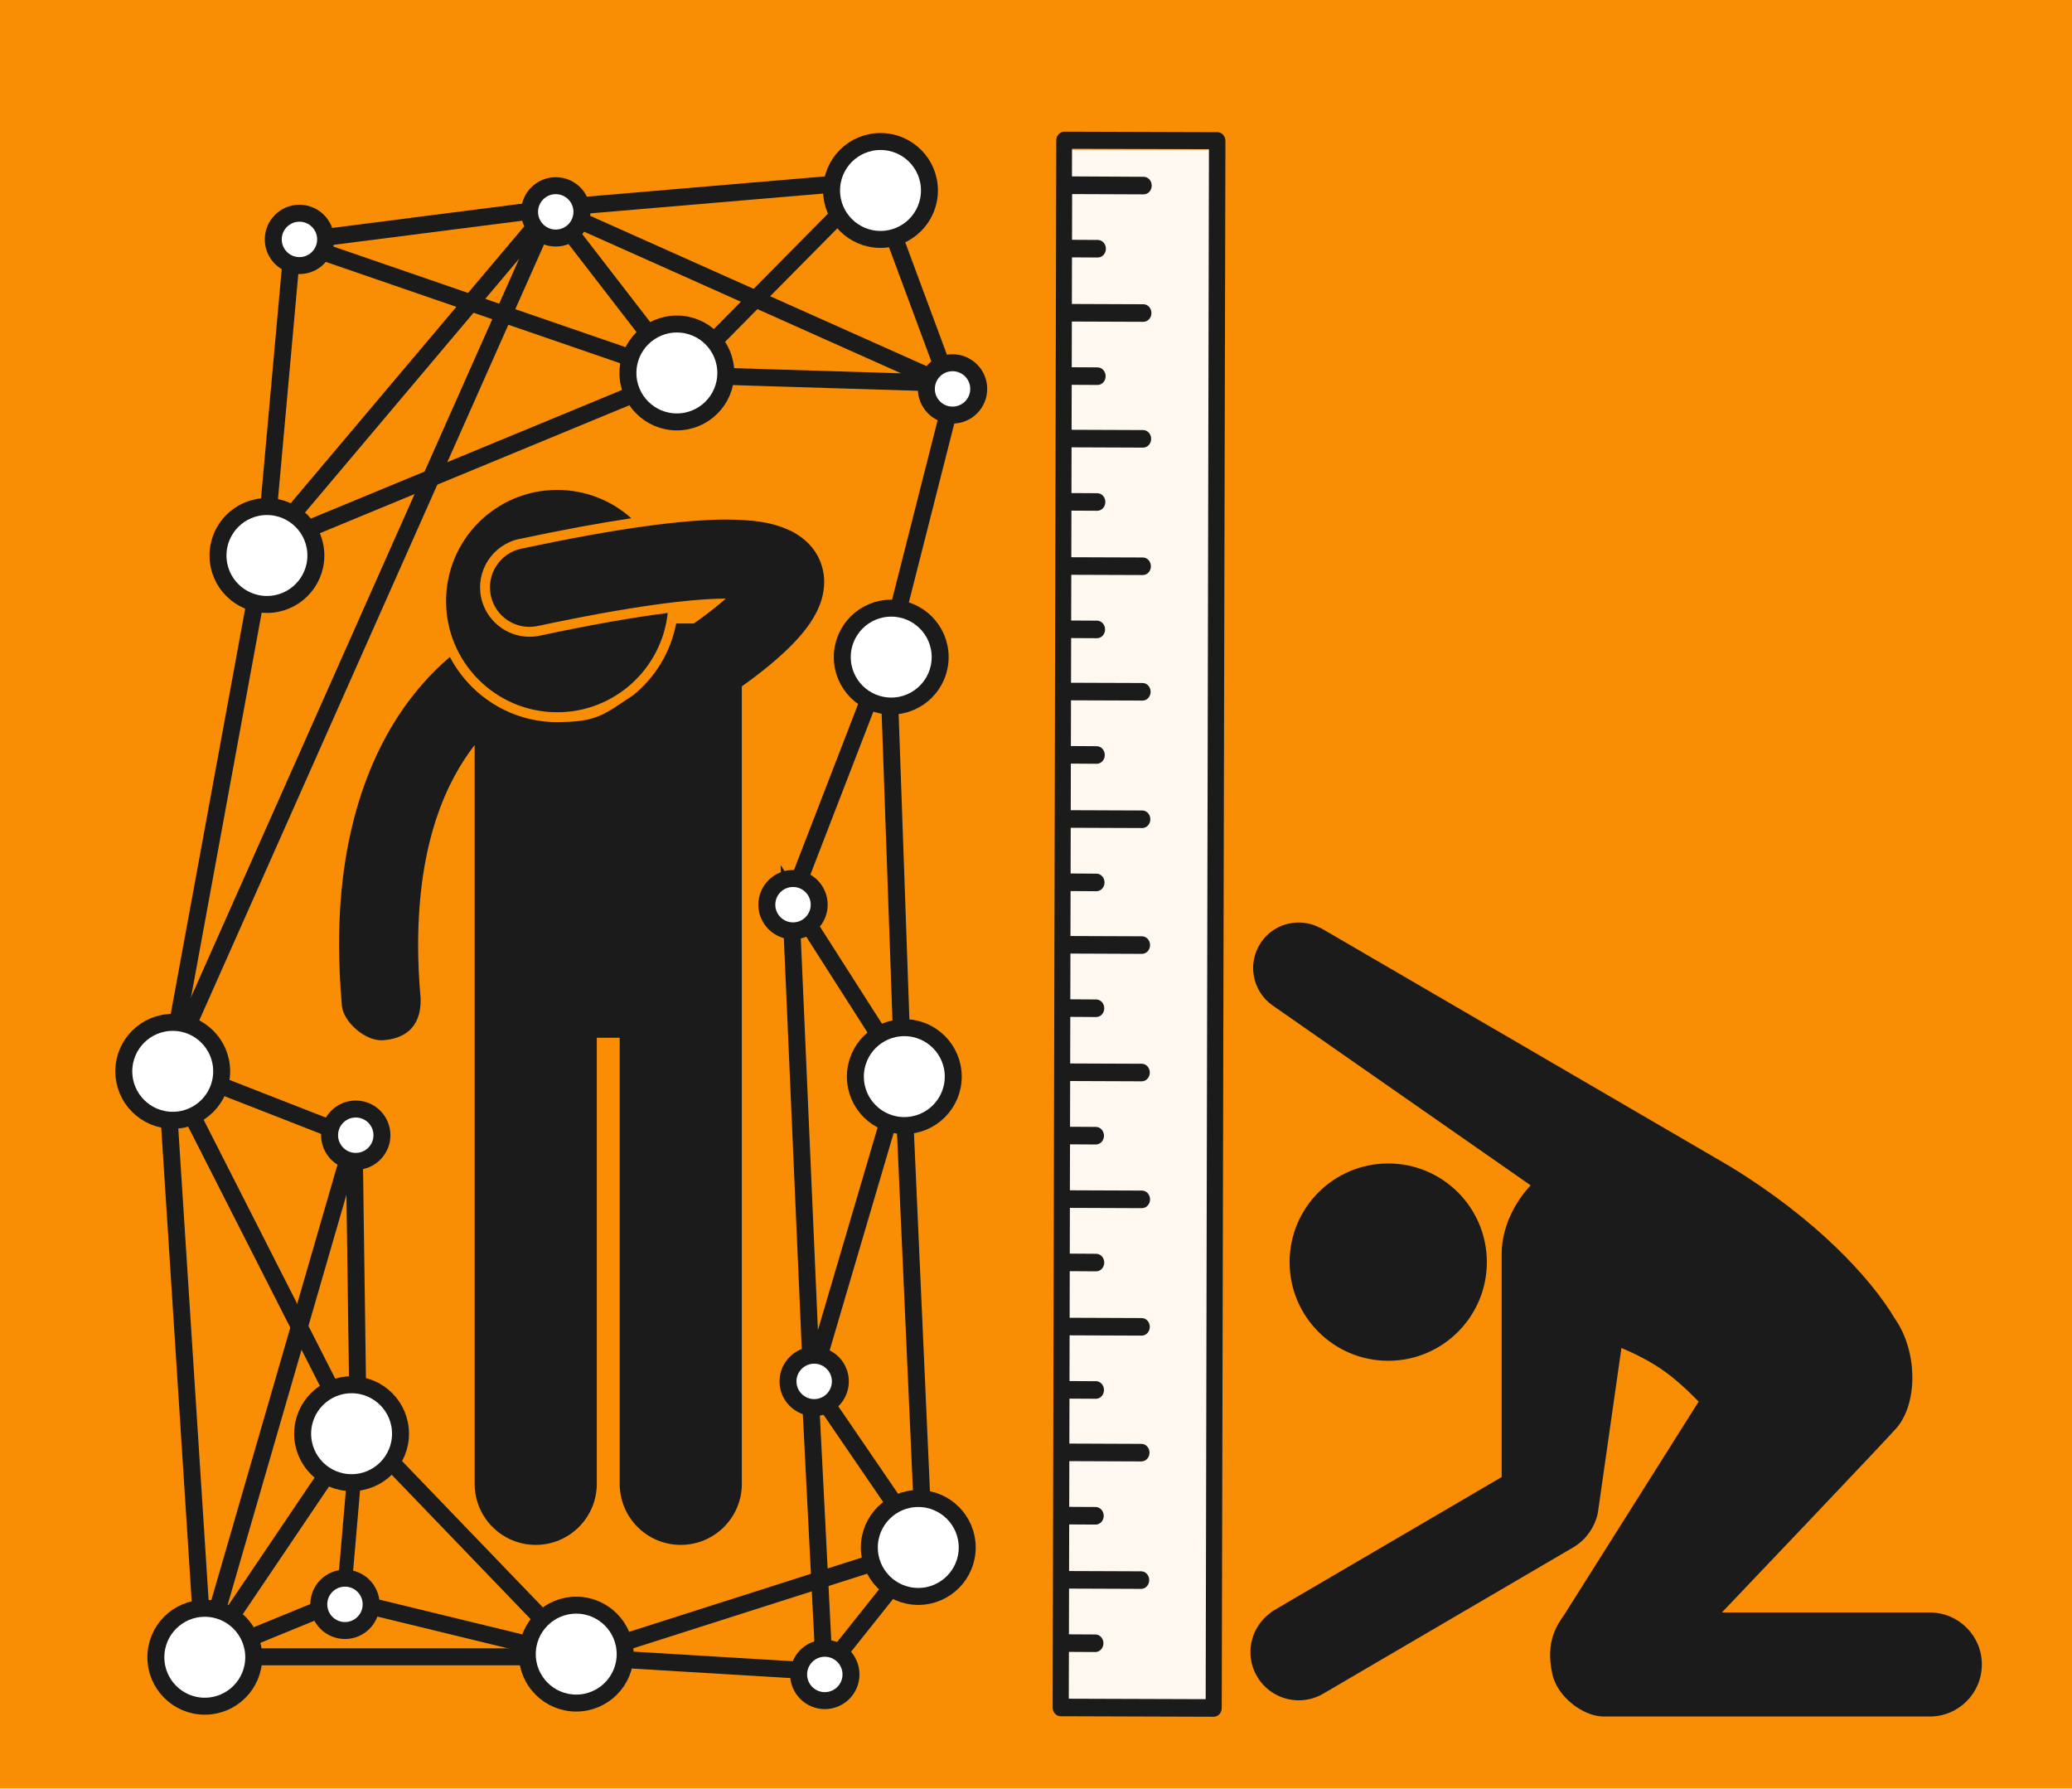
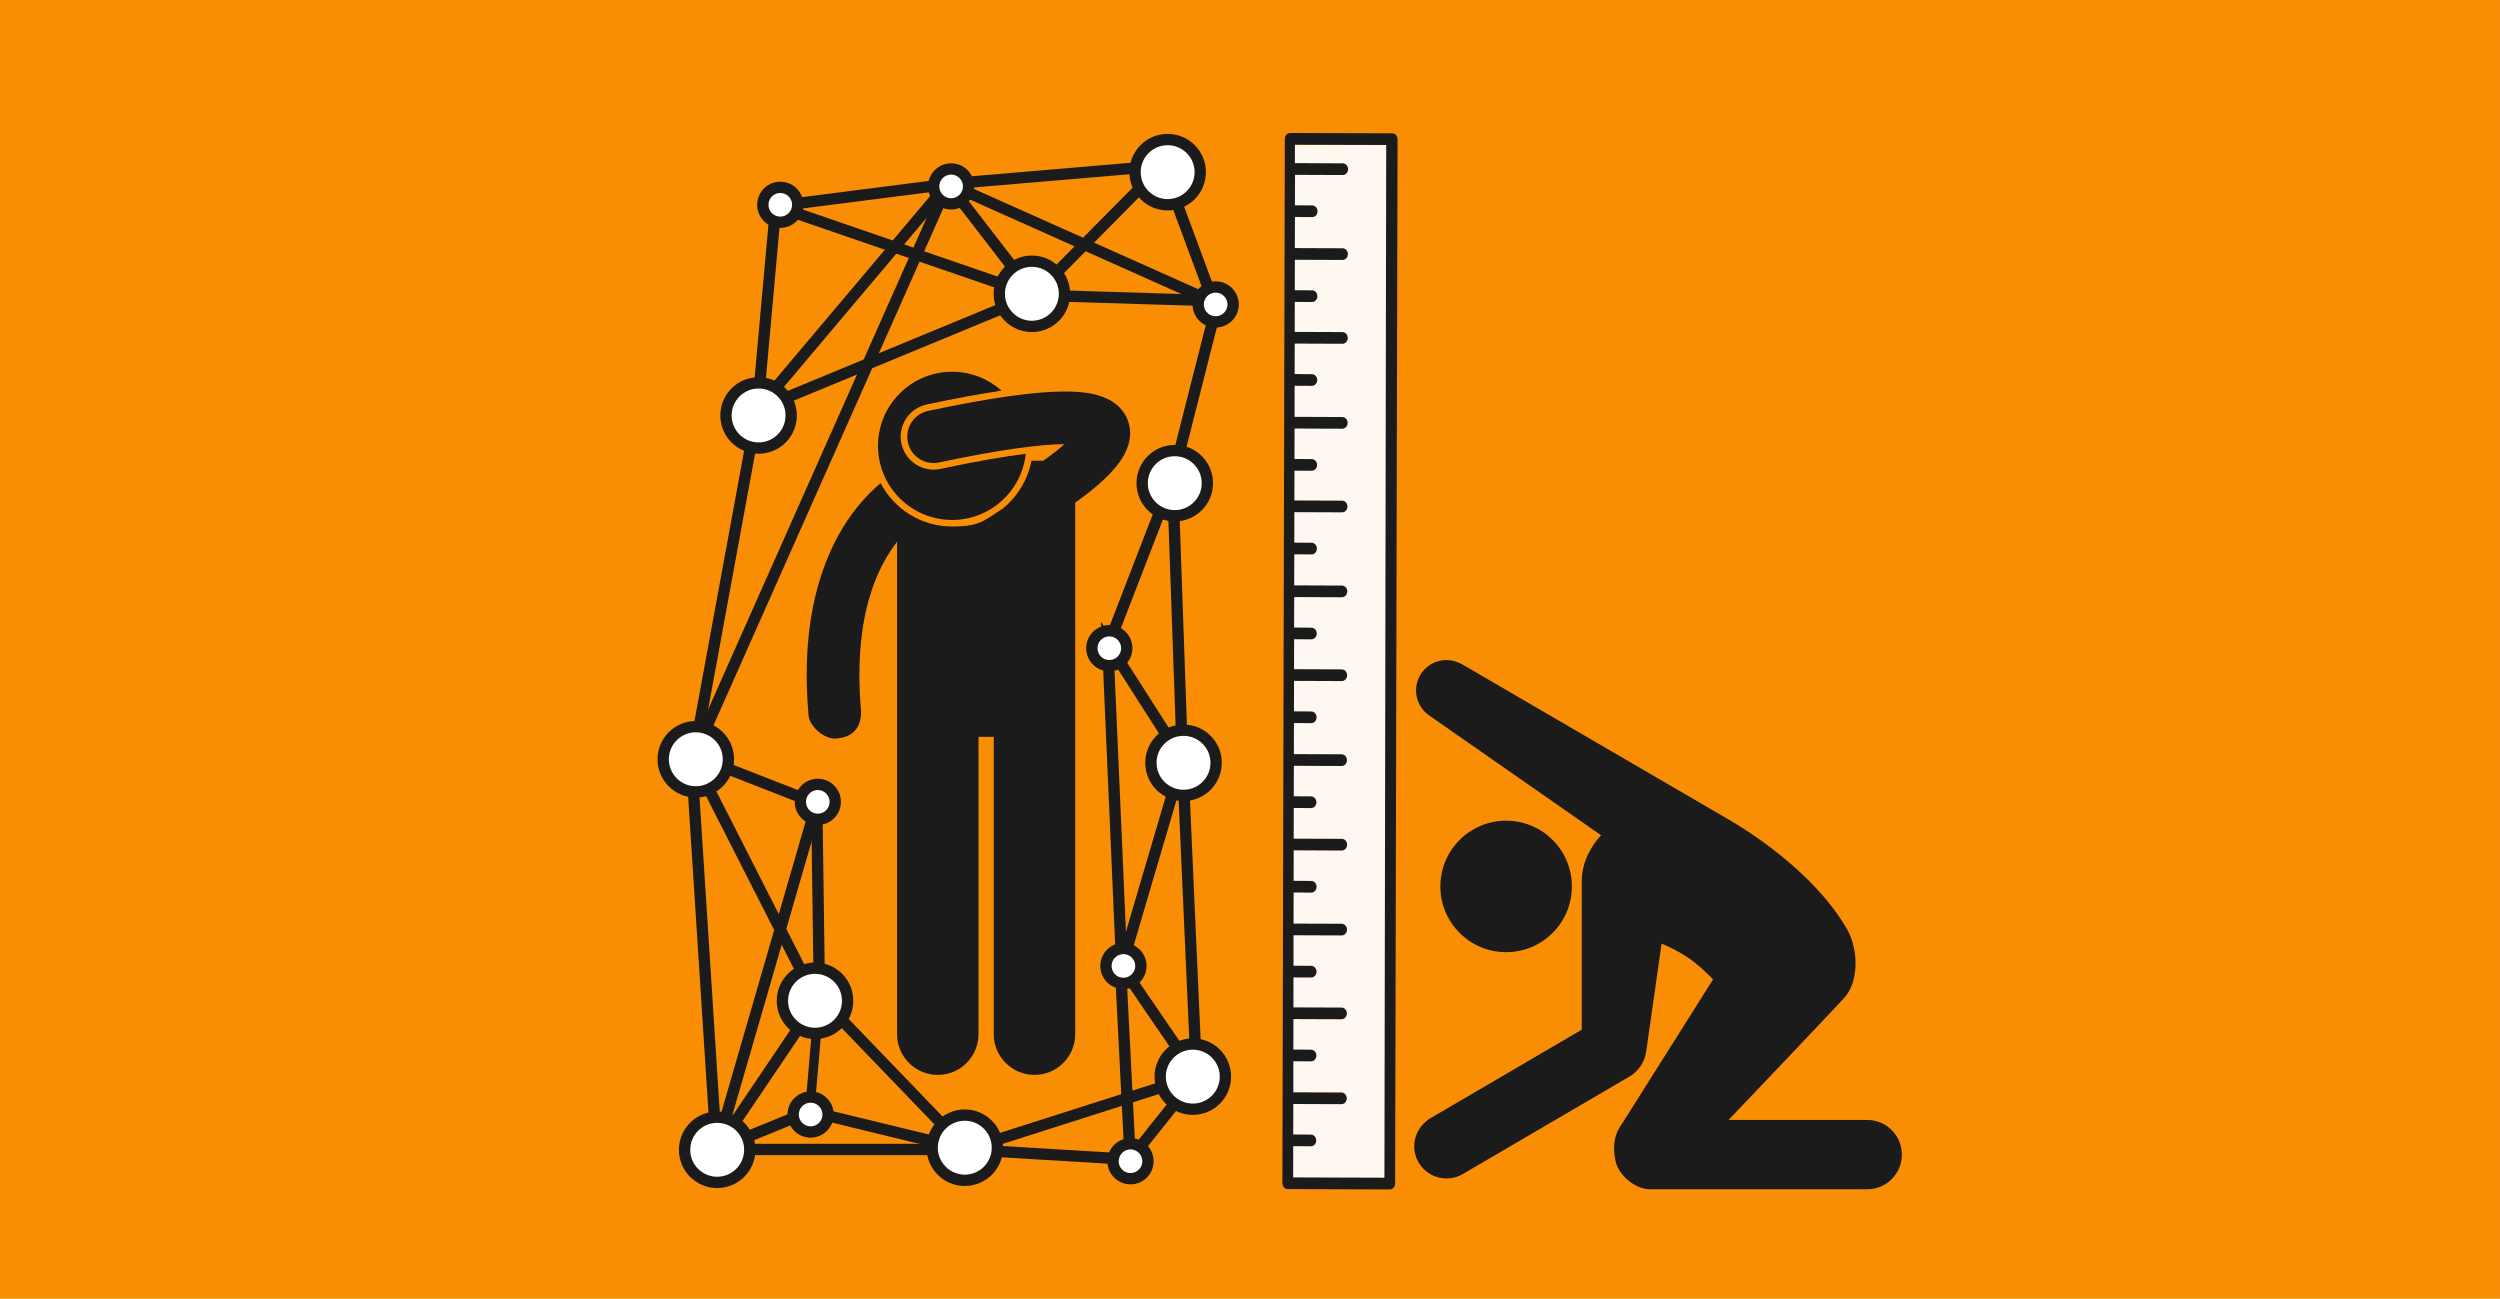
- <svg xmlns="http://www.w3.org/2000/svg" width="73.29mm" height="63.235mm" viewBox="0 0 73.29 63.235" version="1.1" id="svg5368">
+ <svg xmlns="http://www.w3.org/2000/svg" width="81.492mm" height="42.333mm" viewBox="0 0 81.492 42.333" version="1.1" id="svg5368">
  <defs id="defs5362" />
-   <g id="layer1" transform="translate(-110.01,-186.0073)">
-     <rect style="display:inline;fill:#f98e05;fill-opacity:1;stroke-width:0.525;stroke-miterlimit:4;stroke-dasharray:none" id="rect897" width="73.29" height="63.235" x="110.01" y="186.007" />
+   <g id="layer1" transform="translate(-129.4482,-186.3287)">
+     <rect style="display:inline;opacity:1;fill:#f98e05;fill-opacity:1;stroke:none;stroke-width:0.737;stroke-miterlimit:4;stroke-dasharray:none;stroke-opacity:0.941" id="rect5361" width="81.492" height="42.333" x="129.448" y="186.329" />
  </g>
-   <g id="layer3" style="display:inline">
-     <rect style="fill:#ffffff;fill-opacity:0.941;stroke:none;stroke-width:0.371;stroke-linecap:round;stroke-linejoin:round;stroke-miterlimit:4;stroke-dasharray:none;stroke-opacity:1" id="rect873" width="5.399" height="54.81" x="37.609" y="5.293" />
+   <g id="layer3" style="display:inline" transform="translate(-19.4382,-0.3213843)">
+     <rect style="fill:#ffffff;fill-opacity:0.941;stroke:none;stroke-width:0.228;stroke-linecap:round;stroke-linejoin:round;stroke-miterlimit:4;stroke-dasharray:none;stroke-opacity:1" id="rect873" width="3.317" height="33.674" x="61.471" y="5.047" />
  </g>
-   <g id="layer4" style="display:inline">
-     <path style="fill:none;stroke:#1b1b1b;stroke-width:0.6;stroke-linecap:butt;stroke-linejoin:miter;stroke-miterlimit:4;stroke-dasharray:none;stroke-opacity:1" d="M 9.38,19.33 6.008,37.687 12.526,40.234 12.676,51.023 5.858,37.612 7.207,58.59 12.152,56.567 20.468,58.59" id="path866" />
-     <path style="fill:none;stroke:#1b1b1b;stroke-width:0.6;stroke-linecap:butt;stroke-linejoin:miter;stroke-miterlimit:4;stroke-dasharray:none;stroke-opacity:1" d="M 12.676,50.494 7.207,58.59 H 20.468 Z" id="path870" />
-     <path style="fill:none;stroke:#1b1b1b;stroke-width:0.5;stroke-linecap:butt;stroke-linejoin:miter;stroke-miterlimit:4;stroke-dasharray:none;stroke-opacity:1" d="m 12.676,50.494 -0.524,6.074" id="path872" />
-     <path style="fill:none;stroke:#1b1b1b;stroke-width:0.6;stroke-linecap:butt;stroke-linejoin:miter;stroke-miterlimit:4;stroke-dasharray:none;stroke-opacity:1" d="m 20.468,58.59 8.691,0.524 3.521,-4.42 -12.213,3.896 v 0" id="path876" />
-     <path style="fill:none;stroke:#1b1b1b;stroke-width:0.6;stroke-linecap:butt;stroke-linejoin:miter;stroke-miterlimit:4;stroke-dasharray:none;stroke-opacity:1" d="M 29.159,59.115 28.635,48.775 32.681,54.694 31.932,37.911 28.71,48.85 27.961,31.693 31.932,37.911 31.407,23.002 l -3.446,8.916" id="path878" />
-     <path style="fill:none;stroke:#1b1b1b;stroke-width:0.6;stroke-linecap:butt;stroke-linejoin:miter;stroke-miterlimit:4;stroke-dasharray:none;stroke-opacity:1" d="M 31.407,23.002 33.805,13.561 24.065,13.261 30.883,6.368 33.58,13.636 19.494,7.343 24.065,13.261 10.354,8.541 19.719,7.343 31.182,6.368" id="path880" />
-     <path style="fill:none;stroke:#1b1b1b;stroke-width:0.6;stroke-linecap:butt;stroke-linejoin:miter;stroke-miterlimit:4;stroke-dasharray:none;stroke-opacity:1" d="M 10.354,8.541 9.38,19.33 24.065,13.261 v 0" id="path882" />
-     <path style="fill:none;stroke:#1b1b1b;stroke-width:0.6;stroke-linecap:butt;stroke-linejoin:miter;stroke-miterlimit:4;stroke-dasharray:none;stroke-opacity:1" d="M 9.38,19.33 19.494,7.343 6.008,37.687" id="path884" />
-     <path style="fill:none;stroke:#1b1b1b;stroke-width:0.6;stroke-linecap:butt;stroke-linejoin:miter;stroke-miterlimit:4;stroke-dasharray:none;stroke-opacity:1" d="M 12.526,40.234 7.207,58.59 v 0" id="path888" />
+   <g id="layer4" style="display:inline" transform="translate(-19.4382,-0.3213843)">
+     <path style="fill:none;stroke:#1b1b1b;stroke-width:0.369;stroke-linecap:butt;stroke-linejoin:miter;stroke-miterlimit:4;stroke-dasharray:none;stroke-opacity:1" d="m 44.128,13.671 -2.071,11.278 4.005,1.565 0.092,6.628 -4.189,-8.24 0.829,12.889 3.038,-1.243 5.109,1.243" id="path866" />
+     <path style="fill:none;stroke:#1b1b1b;stroke-width:0.369;stroke-linecap:butt;stroke-linejoin:miter;stroke-miterlimit:4;stroke-dasharray:none;stroke-opacity:1" d="m 46.153,32.817 -3.36,4.974 h 8.148 z" id="path870" />
+     <path style="fill:none;stroke:#1b1b1b;stroke-width:0.307;stroke-linecap:butt;stroke-linejoin:miter;stroke-miterlimit:4;stroke-dasharray:none;stroke-opacity:1" d="m 46.153,32.817 -0.322,3.731" id="path872" />
+     <path style="fill:none;stroke:#1b1b1b;stroke-width:0.369;stroke-linecap:butt;stroke-linejoin:miter;stroke-miterlimit:4;stroke-dasharray:none;stroke-opacity:1" d="m 50.94,37.792 5.34,0.322 2.163,-2.716 -7.503,2.394 v 0" id="path876" />
+     <path style="fill:none;stroke:#1b1b1b;stroke-width:0.369;stroke-linecap:butt;stroke-linejoin:miter;stroke-miterlimit:4;stroke-dasharray:none;stroke-opacity:1" d="M 56.28,38.114 55.958,31.762 58.443,35.398 57.983,25.087 56.004,31.808 55.543,21.267 57.983,25.087 57.661,15.927 55.543,21.405" id="path878" />
+     <path style="fill:none;stroke:#1b1b1b;stroke-width:0.369;stroke-linecap:butt;stroke-linejoin:miter;stroke-miterlimit:4;stroke-dasharray:none;stroke-opacity:1" d="m 57.661,15.927 1.473,-5.8 -5.984,-0.184 4.189,-4.235 1.657,4.465 L 50.342,6.306 53.15,9.943 44.726,7.043 50.48,6.306 57.523,5.708" id="path880" />
+     <path style="fill:none;stroke:#1b1b1b;stroke-width:0.369;stroke-linecap:butt;stroke-linejoin:miter;stroke-miterlimit:4;stroke-dasharray:none;stroke-opacity:1" d="m 44.726,7.043 -0.598,6.628 9.022,-3.729 v 0" id="path882" />
+     <path style="fill:none;stroke:#1b1b1b;stroke-width:0.369;stroke-linecap:butt;stroke-linejoin:miter;stroke-miterlimit:4;stroke-dasharray:none;stroke-opacity:1" d="M 44.128,13.671 50.342,6.306 42.056,24.949" id="path884" />
+     <path style="fill:none;stroke:#1b1b1b;stroke-width:0.369;stroke-linecap:butt;stroke-linejoin:miter;stroke-miterlimit:4;stroke-dasharray:none;stroke-opacity:1" d="M 46.061,26.514 42.793,37.792 v 0" id="path888" />
  </g>
-   <g id="layer2">
-     <g transform="matrix(0.3803275,0,0,0.3803275,33.9823,23.3142)" id="g6" style="fill:#1b1b1b;fill-opacity:1">
+   <g id="layer2" transform="translate(-19.4382,-0.3213843)">
+     <g transform="matrix(0.2336636,0,0,0.2336636,59.24284,16.11902)" id="g6" style="fill:#1b1b1b;fill-opacity:1">
      <path d="M 90.129,88.626 H 70.792 c 0,0 15.829,-16.607 16.355,-17.283 1.927,-2.465 1.768,-7.104 -0.24,-9.996 C 84.569,57.431 79.491,52.009 71.553,47.155 71.46,47.09 33.584,25.042 33.584,25.042 33.497,24.991 33.435,24.977 33.355,24.937 33.222,24.869 32.914,24.74 32.896,24.735 c -1.766,-0.646 -3.811,-0.07 -4.938,1.544 -1.341,1.924 -0.869,4.571 1.055,5.911 l 23.993,16.723 c -1.201,1.261 -2.696,3.604 -2.696,6.396 v 20.726 l -21.144,12.37 c -0.2,0.116 -0.347,0.23 -0.47,0.342 -1.764,1.363 -2.299,3.843 -1.142,5.819 0.838,1.432 2.343,2.229 3.89,2.229 0.772,0 1.556,-0.199 2.271,-0.618 L 57.088,82.503 c 1.938,-1.237 2.181,-3.231 2.184,-3.249 l 2.176,-15.218 c 1.173,0.488 2.436,1.113 3.615,1.898 1.243,0.83 2.476,1.966 3.568,3.084 L 56.172,88.771 c -0.578,0.873 -1.868,2.401 -1.142,5.618 0.466,2.078 2.851,3.912 4.77,3.912 h 30.329 c 2.671,0 4.839,-2.162 4.839,-4.844 0,-2.667 -2.168,-4.831 -4.839,-4.831 z" id="path2" style="fill:#1b1b1b;fill-opacity:1" />
      <circle cx="39.758" cy="56.051" r="9.173" id="circle4" style="fill:#1b1b1b;fill-opacity:1" />
    </g>
    <g transform="matrix(0.6270019,0,0,0.5443263,34.35874,6.796487)" id="g10" />
-     <g id="g10-3" transform="matrix(0.1747252,0,0,0.1747252,11.87044,17.32454)" style="fill:#1b1b1b;fill-opacity:1;stroke:none;stroke-width:2.663;stroke-miterlimit:4;stroke-dasharray:none;stroke-opacity:1;paint-order:stroke fill markers">
+     <g id="g10-3" transform="matrix(0.1073467,0,0,0.1073467,45.65787,12.43912)" style="fill:#1b1b1b;fill-opacity:1;stroke:none;stroke-width:2.663;stroke-miterlimit:4;stroke-dasharray:none;stroke-opacity:1;paint-order:stroke fill markers">
      <g id="g6-6" style="fill:#1b1b1b;fill-opacity:1;stroke:none;stroke-width:2.663;stroke-miterlimit:4;stroke-dasharray:none;stroke-opacity:1;paint-order:stroke fill markers">
        <path d="M 82.242,103.154 V 84.215 39.758 c 1.594,-1.129 3.628,-2.637 5.725,-4.377 2.252,-1.881 4.573,-3.992 6.611,-6.459 1.015,-1.244 1.974,-2.58 2.791,-4.195 0.796,-1.609 1.527,-3.564 1.545,-6.09 0.021,-1.939 -0.565,-4.213 -1.777,-6.045 C 96.111,11.011 94.764,9.845 93.391,8.986 93.167,8.833 92.935,8.688 92.692,8.555 92.681,8.549 92.671,8.545 92.66,8.54 92.395,8.396 92.125,8.272 91.851,8.161 88.108,6.431 84.264,6.06 79.179,5.998 70.204,6.015 57.243,7.73 37.587,11.89 c -4.323,0.92 -7.081,5.168 -6.163,9.49 0.798,3.762 4.119,6.34 7.816,6.34 0.551,0 1.11,-0.057 1.672,-0.176 18.881,-4.027 31.15,-5.536 38.076,-5.543 -1.567,1.383 -3.323,2.761 -4.818,3.853 -0.602,0.441 -1.154,0.834 -1.646,1.178 H 68.937 C 67.849,32.822 64.722,37.9 60.327,41.486 54.067,45.669 52.838,46.95 44.864,47 35.435,47 27.238,41.642 23.143,33.813 c -2.28,1.931 -4.772,4.395 -7.251,7.509 -7.868,9.83 -15.226,26.104 -15.185,50.688 0,3.92 0.183,8.057 0.574,12.424 0.285,3.186 4.7,7.188 8.299,6.945 C 13.35,111.125 17.339,109.321 17.219,103.004 16.867,99.096 16.709,95.438 16.709,92.01 16.749,70.854 22.647,58.756 28.15,51.631 v 32.584 18.939 98 c 0,6.828 5.537,12.363 12.363,12.363 6.828,0 12.365,-5.535 12.365,-12.363 v -90.273 h 4.635 v 90.273 c 0,6.828 5.537,12.363 12.363,12.363 6.828,0 12.365,-5.535 12.365,-12.363 v -98 z" id="path2-7" style="fill:#1b1b1b;fill-opacity:1;stroke:none;stroke-width:2.663;stroke-miterlimit:4;stroke-dasharray:none;stroke-opacity:1;paint-order:stroke fill markers" />
        <path d="M 37.171,9.934 C 45.864,8.094 53.358,6.706 59.863,5.733 55.882,2.17 50.627,0 44.864,0 c -12.426,0 -22.5,10.074 -22.5,22.5 0,12.426 10.074,22.5 22.5,22.5 11.613,0 21.17,-8.801 22.371,-20.096 -6.201,0.784 -14.591,2.184 -25.905,4.598 -0.702,0.146 -1.403,0.219 -2.09,0.219 -4.686,0 -8.798,-3.332 -9.774,-7.924 -1.146,-5.395 2.311,-10.715 7.705,-11.863 z" id="path4" style="fill:#1b1b1b;fill-opacity:1;stroke:none;stroke-width:2.663;stroke-miterlimit:4;stroke-dasharray:none;stroke-opacity:1;paint-order:stroke fill markers" />
      </g>
    </g>
-     <path style="fill:#1b1b1b;fill-opacity:1;stroke:none;stroke-width:0.218;stroke-miterlimit:4;stroke-dasharray:none;stroke-opacity:1" id="path4-1" d="M 43.262,4.765 C 43.208,4.707 43.136,4.674 43.06,4.674 l -5.412,-0.018 c -0.159,0.002 -0.285,0.138 -0.286,0.309 L 37.234,60.38 c -3.92e-4,0.171 0.127,0.311 0.284,0.311 l 5.412,0.018 c 0.015,-5e-6 0.03,-0.001 0.044,-0.004 0.137,-0.023 0.241,-0.151 0.241,-0.306 L 43.345,4.985 c 1.09e-4,-0.082 -0.03,-0.161 -0.083,-0.22 z m -0.615,55.322 -4.842,-0.016 0.004,-1.656 0.936,0.005 c 0.015,-5e-6 0.03,-0.001 0.044,-0.004 0.137,-0.023 0.241,-0.151 0.241,-0.306 3.94e-4,-0.171 -0.127,-0.311 -0.284,-0.311 l -0.936,-0.005 0.004,-1.617 2.551,0.01 c 0.015,-5e-6 0.03,-0.001 0.044,-0.004 0.137,-0.023 0.241,-0.151 0.241,-0.306 3.92e-4,-0.171 -0.127,-0.311 -0.284,-0.311 l -2.551,-0.01 0.004,-1.648 0.936,0.005 c 0.015,-5e-6 0.03,-0.001 0.044,-0.004 0.137,-0.023 0.241,-0.151 0.241,-0.306 3.93e-4,-0.171 -0.127,-0.311 -0.284,-0.311 l -0.936,-0.005 0.004,-1.617 2.551,0.01 c 0.015,-5e-6 0.03,-0.001 0.044,-0.004 0.137,-0.023 0.241,-0.151 0.241,-0.306 3.92e-4,-0.171 -0.127,-0.311 -0.284,-0.311 l -2.551,-0.01 0.004,-1.59 0.936,0.005 c 0.015,-5e-6 0.03,-0.001 0.044,-0.004 0.137,-0.023 0.241,-0.151 0.241,-0.306 3.92e-4,-0.171 -0.127,-0.311 -0.284,-0.311 l -0.936,-0.005 0.004,-1.617 2.551,0.01 c 0.015,-5e-6 0.03,-0.001 0.044,-0.004 0.137,-0.023 0.241,-0.151 0.241,-0.306 3.92e-4,-0.171 -0.127,-0.311 -0.284,-0.311 l -2.551,-0.01 0.004,-1.648 0.935,0.006 c 0.015,-5e-6 0.03,-0.001 0.044,-0.004 0.137,-0.023 0.241,-0.151 0.241,-0.306 3.93e-4,-0.171 -0.127,-0.311 -0.284,-0.311 l -0.935,-0.006 0.004,-1.617 2.551,0.01 c 0.013,-0.002 0.028,-0.003 0.043,-0.005 0.137,-0.023 0.241,-0.151 0.241,-0.306 3.92e-4,-0.171 -0.127,-0.311 -0.284,-0.311 l -2.551,-0.01 0.004,-1.625 0.916,0.005 c 0.015,-5e-6 0.03,-0.001 0.044,-0.004 0.137,-0.023 0.241,-0.151 0.241,-0.306 3.93e-4,-0.171 -0.127,-0.311 -0.284,-0.311 l -0.916,-0.006 0.004,-1.617 2.532,0.01 c 0.015,-5e-6 0.03,-0.001 0.044,-0.004 0.137,-0.023 0.241,-0.151 0.241,-0.306 3.92e-4,-0.171 -0.127,-0.311 -0.284,-0.311 l -2.532,-0.01 0.004,-1.648 0.916,0.006 c 0.015,-5e-6 0.03,-0.001 0.044,-0.004 0.137,-0.023 0.241,-0.151 0.241,-0.306 3.93e-4,-0.171 -0.127,-0.311 -0.284,-0.311 l -0.916,-0.006 0.004,-1.617 2.531,0.01 c 0.015,-5e-6 0.03,-0.001 0.044,-0.004 0.137,-0.023 0.241,-0.151 0.241,-0.306 3.92e-4,-0.171 -0.127,-0.311 -0.284,-0.311 l -2.531,-0.01 0.004,-1.59 0.916,0.006 c 0.015,-5e-6 0.03,-0.001 0.044,-0.004 0.137,-0.023 0.241,-0.151 0.241,-0.306 3.92e-4,-0.171 -0.127,-0.311 -0.284,-0.311 l -0.916,-0.006 0.004,-1.617 2.531,0.01 c 0.015,-5e-6 0.03,-0.001 0.044,-0.004 0.137,-0.023 0.241,-0.151 0.241,-0.306 3.93e-4,-0.171 -0.127,-0.311 -0.284,-0.311 l -2.531,-0.01 0.004,-1.648 0.915,0.006 c 0.015,-5e-6 0.03,-0.001 0.044,-0.004 0.137,-0.023 0.241,-0.151 0.241,-0.306 3.93e-4,-0.171 -0.127,-0.311 -0.284,-0.311 l -0.915,-0.006 0.004,-1.617 2.531,0.009 c 0.015,-5e-6 0.03,-0.001 0.044,-0.004 0.137,-0.023 0.241,-0.151 0.241,-0.306 3.93e-4,-0.171 -0.127,-0.311 -0.284,-0.311 l -2.531,-0.009 0.004,-1.58 0.915,0.005 c 0.015,-5e-6 0.03,-0.001 0.044,-0.004 0.137,-0.023 0.241,-0.151 0.241,-0.306 3.93e-4,-0.171 -0.127,-0.311 -0.284,-0.311 l -0.915,-0.005 0.004,-1.617 2.531,0.009 c 0.015,-5e-6 0.03,-0.001 0.044,-0.004 0.137,-0.023 0.241,-0.151 0.241,-0.306 3.92e-4,-0.171 -0.127,-0.311 -0.284,-0.311 l -2.531,-0.009 0.004,-1.648 0.915,0.005 c 0.015,-5e-6 0.03,-0.001 0.044,-0.004 0.137,-0.023 0.241,-0.151 0.241,-0.306 3.92e-4,-0.171 -0.127,-0.311 -0.284,-0.311 l -0.915,-0.005 0.004,-1.617 2.53,0.01 c 0.015,-5e-6 0.03,-0.001 0.044,-0.004 0.137,-0.023 0.241,-0.151 0.241,-0.306 3.93e-4,-0.171 -0.127,-0.311 -0.284,-0.311 l -2.53,-0.01 0.004,-1.59 0.915,0.005 c 0.015,-5e-6 0.03,-0.001 0.044,-0.004 0.137,-0.023 0.241,-0.151 0.241,-0.306 3.92e-4,-0.171 -0.127,-0.311 -0.284,-0.311 l -0.915,-0.005 0.004,-1.617 2.53,0.01 c 0.015,-5e-6 0.03,-0.001 0.044,-0.004 0.137,-0.023 0.241,-0.151 0.241,-0.306 3.93e-4,-0.171 -0.127,-0.311 -0.284,-0.311 l -2.53,-0.01 0.004,-1.648 0.914,0.005 c 0.015,-5e-6 0.03,-0.001 0.044,-0.004 0.137,-0.023 0.241,-0.151 0.241,-0.306 3.93e-4,-0.171 -0.127,-0.311 -0.284,-0.311 l -0.914,-0.005 0.004,-1.617 2.53,0.01 c 0.015,4.9e-6 0.03,-0.001 0.044,-0.004 0.137,-0.023 0.241,-0.151 0.241,-0.306 3.93e-4,-0.171 -0.127,-0.311 -0.284,-0.311 l -2.537,-0.014 0.003,-0.978 4.842,0.016 z" />
-     <circle style="fill:#ffffff;fill-opacity:1;stroke:#1b1b1b;stroke-width:0.6;stroke-linecap:round;stroke-linejoin:round;stroke-miterlimit:4;stroke-dasharray:none;stroke-opacity:1" id="path2496" cx="7.244" cy="58.605" r="1.731" />
-     <circle style="fill:#ffffff;fill-opacity:1;stroke:#1b1b1b;stroke-width:0.6;stroke-linecap:round;stroke-linejoin:round;stroke-miterlimit:4;stroke-dasharray:none;stroke-opacity:1" id="path2496-5" cx="12.436" cy="50.7" r="1.731" />
-     <circle style="fill:#ffffff;fill-opacity:1;stroke:#1b1b1b;stroke-width:0.6;stroke-linecap:round;stroke-linejoin:round;stroke-miterlimit:4;stroke-dasharray:none;stroke-opacity:1" id="path2496-6" cx="20.382" cy="58.494" r="1.731" />
-     <circle style="fill:#ffffff;fill-opacity:1;stroke:#1b1b1b;stroke-width:0.6;stroke-linecap:round;stroke-linejoin:round;stroke-miterlimit:4;stroke-dasharray:none;stroke-opacity:1" id="path2496-2" cx="31.987" cy="38.072" r="1.731" />
-     <circle style="fill:#ffffff;fill-opacity:1;stroke:#1b1b1b;stroke-width:0.6;stroke-linecap:round;stroke-linejoin:round;stroke-miterlimit:4;stroke-dasharray:none;stroke-opacity:1" id="path2496-9" cx="6.11" cy="37.885" r="1.731" />
-     <circle style="fill:#ffffff;fill-opacity:1;stroke:#1b1b1b;stroke-width:0.6;stroke-linecap:round;stroke-linejoin:round;stroke-miterlimit:4;stroke-dasharray:none;stroke-opacity:1" id="path2496-1" cx="32.481" cy="54.723" r="1.731" />
-     <circle style="fill:#ffffff;fill-opacity:1;stroke:#1b1b1b;stroke-width:0.6;stroke-linecap:round;stroke-linejoin:round;stroke-miterlimit:4;stroke-dasharray:none;stroke-opacity:1" id="path2496-27" cx="31.524" cy="23.237" r="1.731" />
-     <circle style="fill:#ffffff;fill-opacity:1;stroke:#1b1b1b;stroke-width:0.6;stroke-linecap:round;stroke-linejoin:round;stroke-miterlimit:4;stroke-dasharray:none;stroke-opacity:1" id="path2496-0" cx="23.942" cy="13.189" r="1.731" />
-     <circle style="fill:#ffffff;fill-opacity:1;stroke:#1b1b1b;stroke-width:0.6;stroke-linecap:round;stroke-linejoin:round;stroke-miterlimit:4;stroke-dasharray:none;stroke-opacity:1" id="path2496-93" cx="31.145" cy="6.735" r="1.731" />
-     <circle style="fill:#ffffff;fill-opacity:1;stroke:#1b1b1b;stroke-width:0.6;stroke-linecap:round;stroke-linejoin:round;stroke-miterlimit:4;stroke-dasharray:none;stroke-opacity:1" id="path2496-60" cx="9.442" cy="19.644" r="1.731" />
-     <circle style="fill:#ffffff;fill-opacity:1;stroke:#1b1b1b;stroke-width:0.6;stroke-linecap:round;stroke-linejoin:round;stroke-miterlimit:4;stroke-dasharray:none;stroke-opacity:1" id="path2496-62" cx="12.202" cy="56.734" r="0.926" />
-     <circle style="fill:#ffffff;fill-opacity:1;stroke:#1b1b1b;stroke-width:0.6;stroke-linecap:round;stroke-linejoin:round;stroke-miterlimit:4;stroke-dasharray:none;stroke-opacity:1" id="path2496-62-8" cx="29.175" cy="59.213" r="0.926" />
-     <circle style="fill:#ffffff;fill-opacity:1;stroke:#1b1b1b;stroke-width:0.6;stroke-linecap:round;stroke-linejoin:round;stroke-miterlimit:4;stroke-dasharray:none;stroke-opacity:1" id="path2496-62-7" cx="12.584" cy="40.144" r="0.926" />
-     <circle style="fill:#ffffff;fill-opacity:1;stroke:#1b1b1b;stroke-width:0.6;stroke-linecap:round;stroke-linejoin:round;stroke-miterlimit:4;stroke-dasharray:none;stroke-opacity:1" id="path2496-62-9" cx="28.05" cy="31.992" r="0.926" />
-     <circle style="fill:#ffffff;fill-opacity:1;stroke:#1b1b1b;stroke-width:0.6;stroke-linecap:round;stroke-linejoin:round;stroke-miterlimit:4;stroke-dasharray:none;stroke-opacity:1" id="path2496-62-2" cx="10.592" cy="8.466" r="0.926" />
-     <circle style="fill:#ffffff;fill-opacity:1;stroke:#1b1b1b;stroke-width:0.6;stroke-linecap:round;stroke-linejoin:round;stroke-miterlimit:4;stroke-dasharray:none;stroke-opacity:1" id="path2496-62-0" cx="19.658" cy="7.492" r="0.926" />
-     <circle style="fill:#ffffff;fill-opacity:1;stroke:#1b1b1b;stroke-width:0.6;stroke-linecap:round;stroke-linejoin:round;stroke-miterlimit:4;stroke-dasharray:none;stroke-opacity:1" id="path2496-62-23" cx="28.799" cy="48.85" r="0.926" />
-     <circle style="fill:#ffffff;fill-opacity:1;stroke:#1b1b1b;stroke-width:0.6;stroke-linecap:round;stroke-linejoin:round;stroke-miterlimit:4;stroke-dasharray:none;stroke-opacity:1" id="path2496-62-0-7" cx="33.693" cy="13.753" r="0.926" />
+     <path style="fill:#1b1b1b;fill-opacity:1;stroke:none;stroke-width:0.134;stroke-miterlimit:4;stroke-dasharray:none;stroke-opacity:1" id="path4-1" d="m 64.944,4.723 c -0.033,-0.036 -0.077,-0.056 -0.124,-0.056 l -3.325,-0.011 c -0.098,0.001 -0.175,0.085 -0.176,0.19 L 61.24,38.891 c -2.41e-4,0.105 0.078,0.191 0.175,0.191 l 3.325,0.011 c 0.009,-3e-6 0.019,-7.36e-4 0.027,-0.002 0.084,-0.014 0.148,-0.093 0.148,-0.188 l 0.079,-34.045 c 6.7e-5,-0.05 -0.018,-0.099 -0.051,-0.135 z m -0.378,33.988 -2.975,-0.01 0.002,-1.018 0.575,0.003 c 0.009,-4e-6 0.019,-7.38e-4 0.027,-0.002 0.084,-0.014 0.148,-0.093 0.148,-0.188 2.42e-4,-0.105 -0.078,-0.191 -0.175,-0.191 l -0.575,-0.003 0.003,-0.994 1.567,0.006 c 0.009,-3e-6 0.019,-7.37e-4 0.027,-0.002 0.084,-0.014 0.148,-0.093 0.148,-0.188 2.42e-4,-0.105 -0.078,-0.191 -0.175,-0.191 l -1.567,-0.006 0.002,-1.012 0.575,0.003 c 0.009,-4e-6 0.019,-7.37e-4 0.027,-0.002 0.084,-0.014 0.148,-0.093 0.148,-0.188 2.42e-4,-0.105 -0.078,-0.191 -0.175,-0.191 l -0.575,-0.003 0.002,-0.994 1.567,0.006 c 0.009,-2e-6 0.019,-7.36e-4 0.027,-0.002 0.084,-0.014 0.148,-0.093 0.148,-0.188 2.41e-4,-0.105 -0.078,-0.191 -0.175,-0.191 l -1.567,-0.006 0.002,-0.977 0.575,0.003 c 0.009,-3e-6 0.019,-7.37e-4 0.027,-0.002 0.084,-0.014 0.148,-0.093 0.148,-0.188 2.42e-4,-0.105 -0.078,-0.191 -0.175,-0.191 l -0.575,-0.003 0.002,-0.993 1.567,0.006 c 0.009,-3e-6 0.019,-7.37e-4 0.027,-0.002 0.084,-0.014 0.148,-0.093 0.148,-0.188 2.42e-4,-0.105 -0.078,-0.191 -0.175,-0.191 l -1.567,-0.006 0.002,-1.013 0.574,0.004 c 0.009,-3e-6 0.019,-7.36e-4 0.027,-0.002 0.084,-0.014 0.148,-0.093 0.148,-0.188 2.42e-4,-0.105 -0.078,-0.191 -0.175,-0.191 l -0.574,-0.004 0.003,-0.993 1.567,0.006 c 0.008,-9.59e-4 0.017,-0.002 0.026,-0.003 0.084,-0.014 0.148,-0.093 0.148,-0.188 2.4e-4,-0.105 -0.078,-0.191 -0.175,-0.191 l -1.567,-0.006 0.003,-0.999 0.563,0.003 c 0.009,-3e-6 0.019,-7.37e-4 0.027,-0.002 0.084,-0.014 0.148,-0.093 0.148,-0.188 2.41e-4,-0.105 -0.078,-0.191 -0.175,-0.191 l -0.563,-0.004 0.003,-0.993 1.556,0.006 c 0.009,-2e-6 0.019,-7.36e-4 0.027,-0.002 0.084,-0.014 0.148,-0.093 0.148,-0.188 2.42e-4,-0.105 -0.078,-0.191 -0.175,-0.191 l -1.556,-0.006 0.003,-1.013 0.563,0.004 c 0.009,-3e-6 0.019,-7.36e-4 0.027,-0.002 0.084,-0.014 0.148,-0.093 0.148,-0.188 2.41e-4,-0.105 -0.078,-0.191 -0.175,-0.191 l -0.563,-0.004 0.003,-0.993 1.555,0.006 c 0.009,-3e-6 0.019,-7.38e-4 0.027,-0.002 0.084,-0.014 0.148,-0.093 0.148,-0.188 2.4e-4,-0.105 -0.078,-0.191 -0.175,-0.191 l -1.555,-0.006 0.002,-0.977 0.563,0.004 c 0.009,-3e-6 0.019,-7.39e-4 0.027,-0.002 0.084,-0.014 0.148,-0.093 0.148,-0.188 2.42e-4,-0.105 -0.078,-0.191 -0.175,-0.191 l -0.563,-0.004 0.003,-0.993 1.555,0.006 c 0.009,-3e-6 0.019,-7.37e-4 0.027,-0.002 0.084,-0.014 0.148,-0.093 0.148,-0.188 2.41e-4,-0.105 -0.078,-0.191 -0.175,-0.191 l -1.555,-0.006 0.003,-1.013 0.562,0.004 c 0.009,-2e-6 0.019,-7.36e-4 0.027,-0.002 0.084,-0.014 0.148,-0.093 0.148,-0.188 2.42e-4,-0.105 -0.078,-0.191 -0.175,-0.191 l -0.562,-0.004 0.003,-0.993 1.555,0.006 c 0.009,-3e-6 0.019,-7.38e-4 0.027,-0.002 0.084,-0.014 0.148,-0.093 0.148,-0.188 2.42e-4,-0.105 -0.078,-0.191 -0.175,-0.191 l -1.555,-0.006 0.003,-0.971 0.562,0.003 c 0.009,-3e-6 0.019,-7.38e-4 0.027,-0.002 0.084,-0.014 0.148,-0.093 0.148,-0.188 2.41e-4,-0.105 -0.078,-0.191 -0.175,-0.191 l -0.562,-0.003 0.003,-0.993 1.555,0.006 c 0.009,-3e-6 0.019,-7.37e-4 0.027,-0.002 0.084,-0.014 0.148,-0.093 0.148,-0.188 2.41e-4,-0.105 -0.078,-0.191 -0.175,-0.191 l -1.555,-0.006 0.002,-1.013 0.562,0.003 c 0.009,-3e-6 0.019,-7.37e-4 0.027,-0.002 0.084,-0.014 0.148,-0.093 0.148,-0.188 2.39e-4,-0.105 -0.078,-0.191 -0.175,-0.191 l -0.562,-0.003 0.003,-0.994 1.554,0.006 c 0.009,-3e-6 0.019,-7.37e-4 0.027,-0.002 0.084,-0.014 0.148,-0.093 0.148,-0.188 2.41e-4,-0.105 -0.078,-0.191 -0.175,-0.191 l -1.554,-0.006 0.002,-0.977 0.562,0.003 c 0.009,-3e-6 0.019,-7.38e-4 0.027,-0.002 0.084,-0.014 0.148,-0.093 0.148,-0.188 2.41e-4,-0.105 -0.078,-0.191 -0.175,-0.191 l -0.562,-0.003 0.002,-0.993 1.554,0.006 c 0.009,-3.1e-6 0.019,-7.373e-4 0.027,-0.002 0.084,-0.014 0.148,-0.093 0.148,-0.188 2.41e-4,-0.105 -0.078,-0.191 -0.175,-0.191 l -1.554,-0.006 0.003,-1.013 0.562,0.003 c 0.009,-3e-6 0.019,-7.371e-4 0.027,-0.002 0.084,-0.014 0.148,-0.093 0.148,-0.188 2.42e-4,-0.105 -0.078,-0.191 -0.175,-0.191 l -0.562,-0.003 0.003,-0.993 1.554,0.006 c 0.009,3.1e-6 0.019,-7.618e-4 0.027,-0.002 0.084,-0.014 0.148,-0.093 0.148,-0.188 2.42e-4,-0.105 -0.078,-0.191 -0.175,-0.191 l -1.559,-0.008 0.002,-0.601 2.975,0.01 z" />
+     <circle style="fill:#ffffff;fill-opacity:1;stroke:#1b1b1b;stroke-width:0.369;stroke-linecap:round;stroke-linejoin:round;stroke-miterlimit:4;stroke-dasharray:none;stroke-opacity:1" id="path2496" cx="42.816" cy="37.801" r="1.063" />
+     <circle style="fill:#ffffff;fill-opacity:1;stroke:#1b1b1b;stroke-width:0.369;stroke-linecap:round;stroke-linejoin:round;stroke-miterlimit:4;stroke-dasharray:none;stroke-opacity:1" id="path2496-5" cx="46.005" cy="32.944" r="1.063" />
+     <circle style="fill:#ffffff;fill-opacity:1;stroke:#1b1b1b;stroke-width:0.369;stroke-linecap:round;stroke-linejoin:round;stroke-miterlimit:4;stroke-dasharray:none;stroke-opacity:1" id="path2496-6" cx="50.887" cy="37.733" r="1.063" />
+     <circle style="fill:#ffffff;fill-opacity:1;stroke:#1b1b1b;stroke-width:0.369;stroke-linecap:round;stroke-linejoin:round;stroke-miterlimit:4;stroke-dasharray:none;stroke-opacity:1" id="path2496-2" cx="58.017" cy="25.186" r="1.063" />
+     <circle style="fill:#ffffff;fill-opacity:1;stroke:#1b1b1b;stroke-width:0.369;stroke-linecap:round;stroke-linejoin:round;stroke-miterlimit:4;stroke-dasharray:none;stroke-opacity:1" id="path2496-9" cx="42.119" cy="25.071" r="1.063" />
+     <circle style="fill:#ffffff;fill-opacity:1;stroke:#1b1b1b;stroke-width:0.369;stroke-linecap:round;stroke-linejoin:round;stroke-miterlimit:4;stroke-dasharray:none;stroke-opacity:1" id="path2496-1" cx="58.32" cy="35.416" r="1.063" />
+     <circle style="fill:#ffffff;fill-opacity:1;stroke:#1b1b1b;stroke-width:0.369;stroke-linecap:round;stroke-linejoin:round;stroke-miterlimit:4;stroke-dasharray:none;stroke-opacity:1" id="path2496-27" cx="57.732" cy="16.071" r="1.063" />
+     <circle style="fill:#ffffff;fill-opacity:1;stroke:#1b1b1b;stroke-width:0.369;stroke-linecap:round;stroke-linejoin:round;stroke-miterlimit:4;stroke-dasharray:none;stroke-opacity:1" id="path2496-0" cx="53.074" cy="9.898" r="1.063" />
+     <circle style="fill:#ffffff;fill-opacity:1;stroke:#1b1b1b;stroke-width:0.369;stroke-linecap:round;stroke-linejoin:round;stroke-miterlimit:4;stroke-dasharray:none;stroke-opacity:1" id="path2496-93" cx="57.5" cy="5.933" r="1.063" />
+     <circle style="fill:#ffffff;fill-opacity:1;stroke:#1b1b1b;stroke-width:0.369;stroke-linecap:round;stroke-linejoin:round;stroke-miterlimit:4;stroke-dasharray:none;stroke-opacity:1" id="path2496-60" cx="44.166" cy="13.864" r="1.063" />
+     <circle style="fill:#ffffff;fill-opacity:1;stroke:#1b1b1b;stroke-width:0.369;stroke-linecap:round;stroke-linejoin:round;stroke-miterlimit:4;stroke-dasharray:none;stroke-opacity:1" id="path2496-62" cx="45.862" cy="36.651" r="0.569" />
+     <circle style="fill:#ffffff;fill-opacity:1;stroke:#1b1b1b;stroke-width:0.369;stroke-linecap:round;stroke-linejoin:round;stroke-miterlimit:4;stroke-dasharray:none;stroke-opacity:1" id="path2496-62-8" cx="56.289" cy="38.174" r="0.569" />
+     <circle style="fill:#ffffff;fill-opacity:1;stroke:#1b1b1b;stroke-width:0.369;stroke-linecap:round;stroke-linejoin:round;stroke-miterlimit:4;stroke-dasharray:none;stroke-opacity:1" id="path2496-62-7" cx="46.096" cy="26.459" r="0.569" />
+     <circle style="fill:#ffffff;fill-opacity:1;stroke:#1b1b1b;stroke-width:0.369;stroke-linecap:round;stroke-linejoin:round;stroke-miterlimit:4;stroke-dasharray:none;stroke-opacity:1" id="path2496-62-9" cx="55.598" cy="21.451" r="0.569" />
+     <circle style="fill:#ffffff;fill-opacity:1;stroke:#1b1b1b;stroke-width:0.369;stroke-linecap:round;stroke-linejoin:round;stroke-miterlimit:4;stroke-dasharray:none;stroke-opacity:1" id="path2496-62-2" cx="44.873" cy="6.997" r="0.569" />
+     <circle style="fill:#ffffff;fill-opacity:1;stroke:#1b1b1b;stroke-width:0.369;stroke-linecap:round;stroke-linejoin:round;stroke-miterlimit:4;stroke-dasharray:none;stroke-opacity:1" id="path2496-62-0" cx="50.442" cy="6.398" r="0.569" />
+     <circle style="fill:#ffffff;fill-opacity:1;stroke:#1b1b1b;stroke-width:0.369;stroke-linecap:round;stroke-linejoin:round;stroke-miterlimit:4;stroke-dasharray:none;stroke-opacity:1" id="path2496-62-23" cx="56.058" cy="31.808" r="0.569" />
+     <circle style="fill:#ffffff;fill-opacity:1;stroke:#1b1b1b;stroke-width:0.369;stroke-linecap:round;stroke-linejoin:round;stroke-miterlimit:4;stroke-dasharray:none;stroke-opacity:1" id="path2496-62-0-7" cx="59.065" cy="10.245" r="0.569" />
  </g>
</svg>
